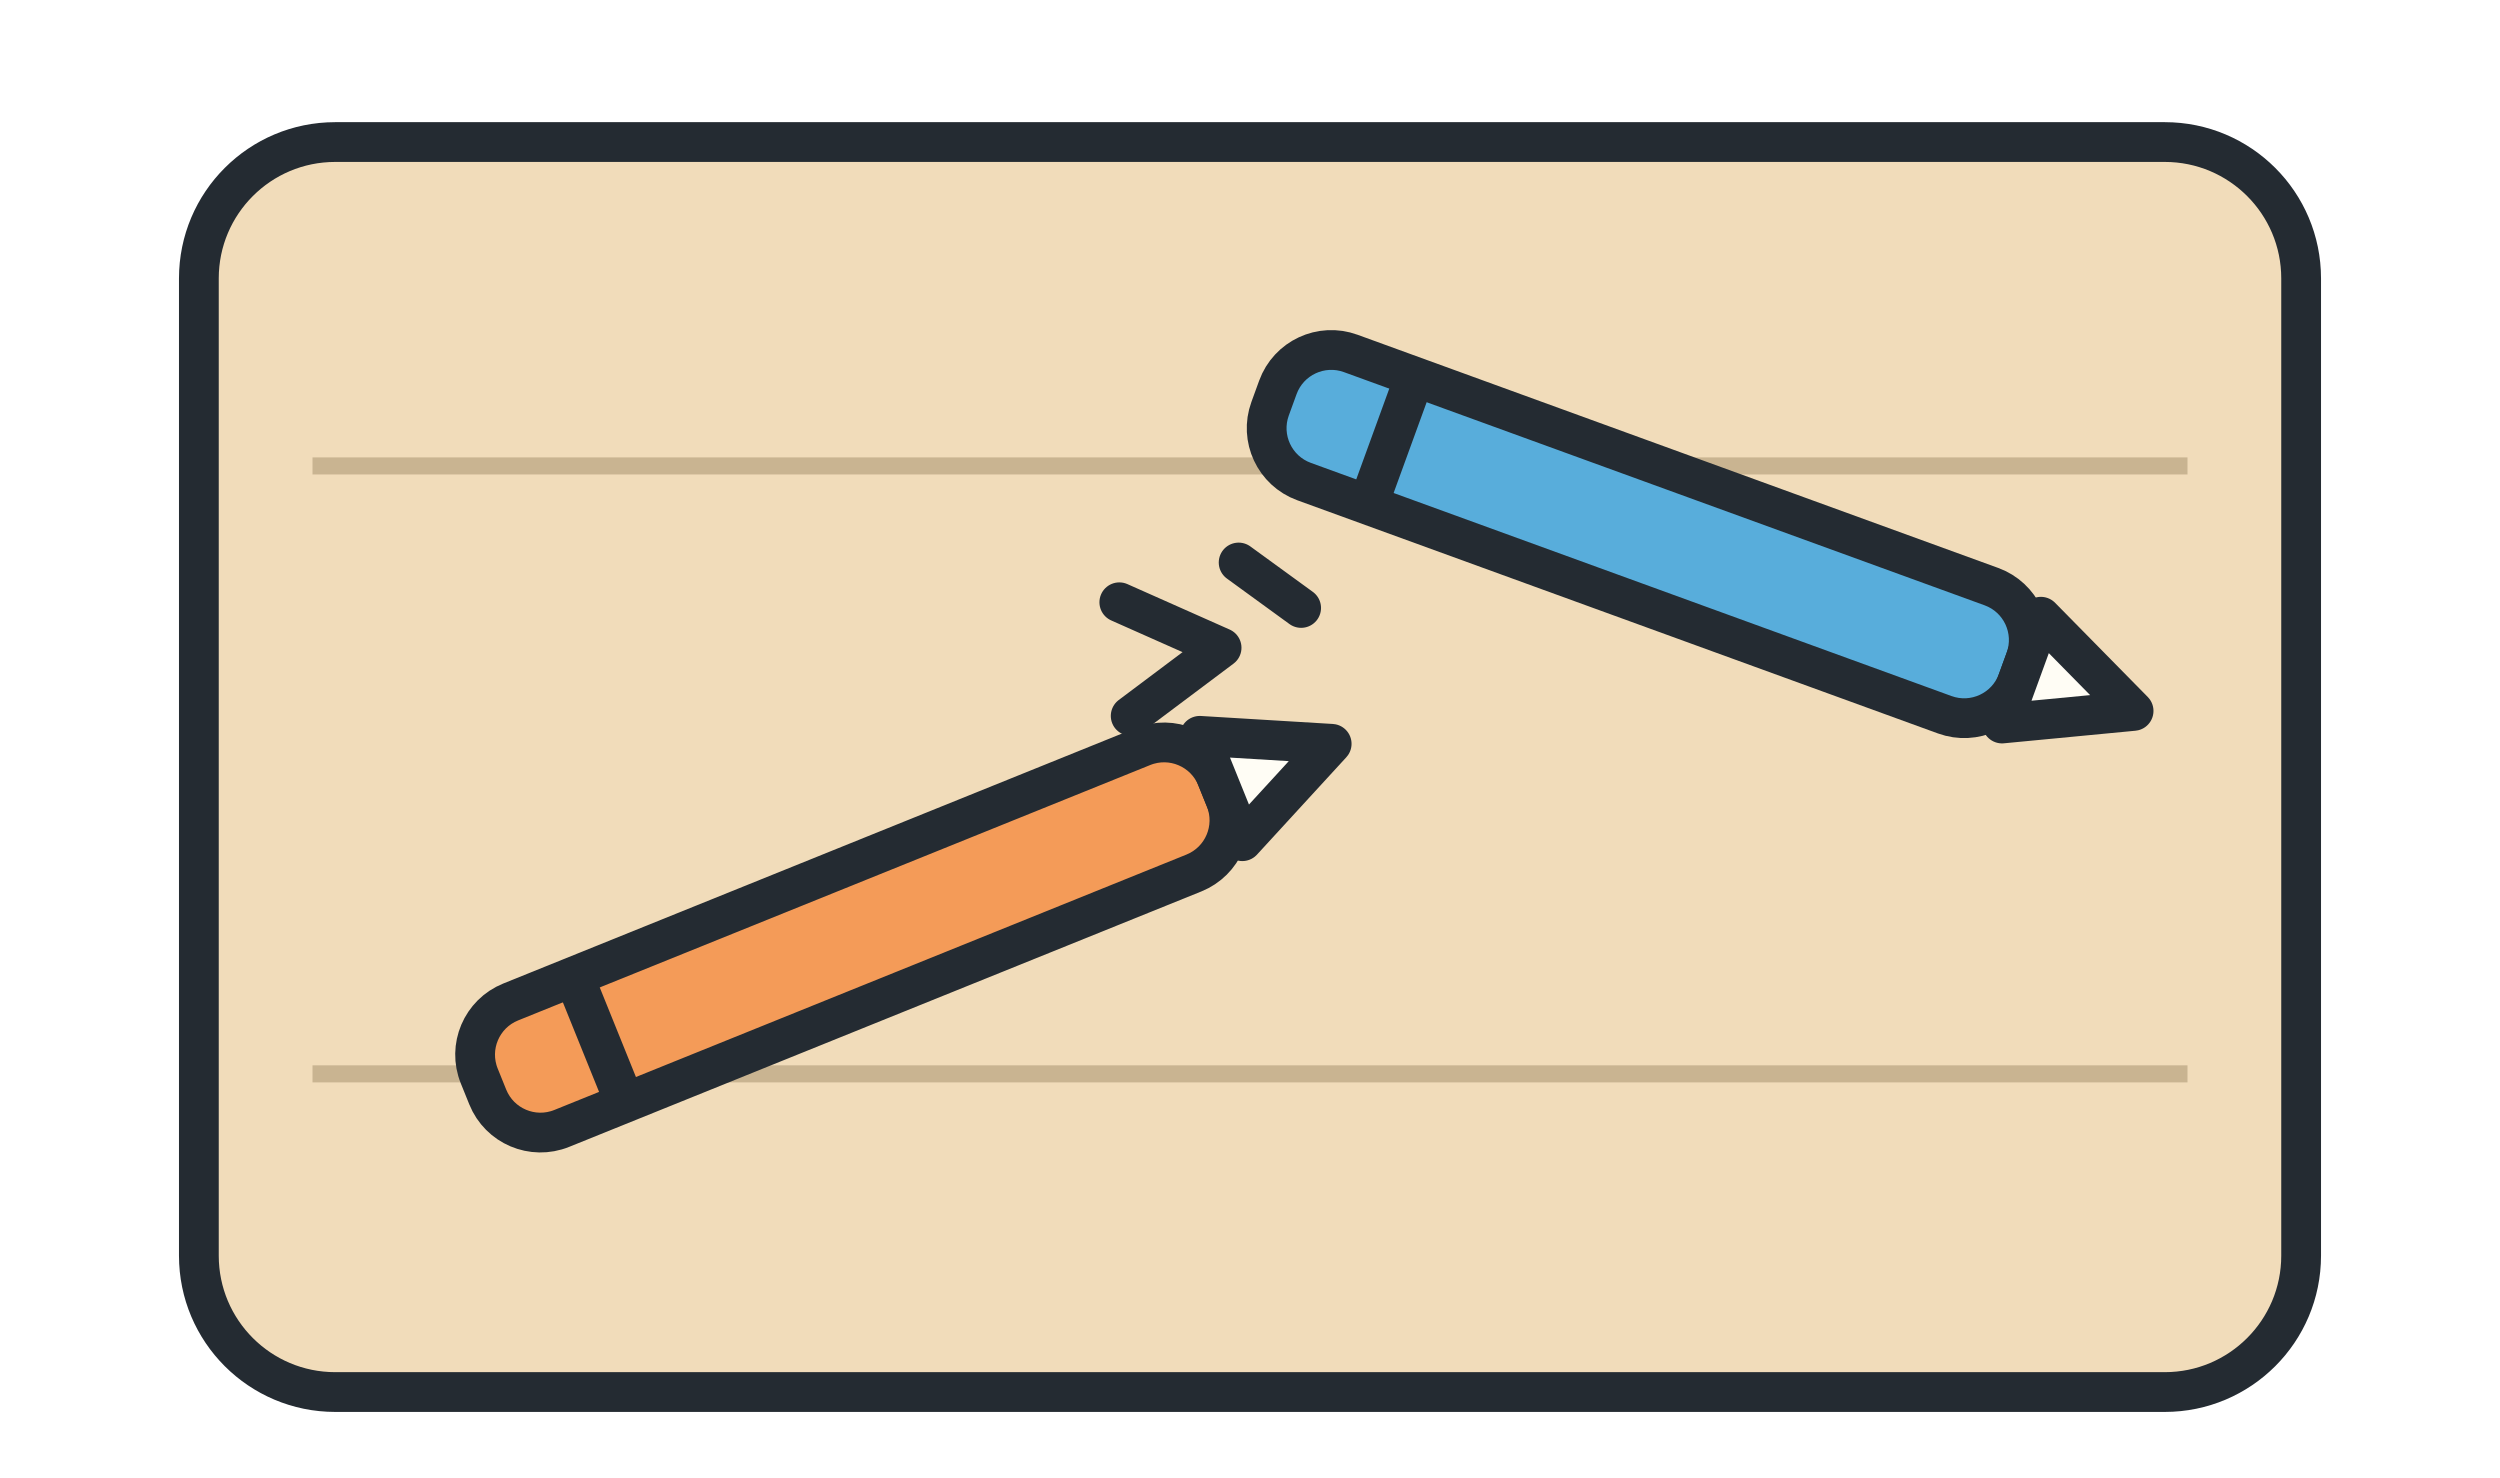
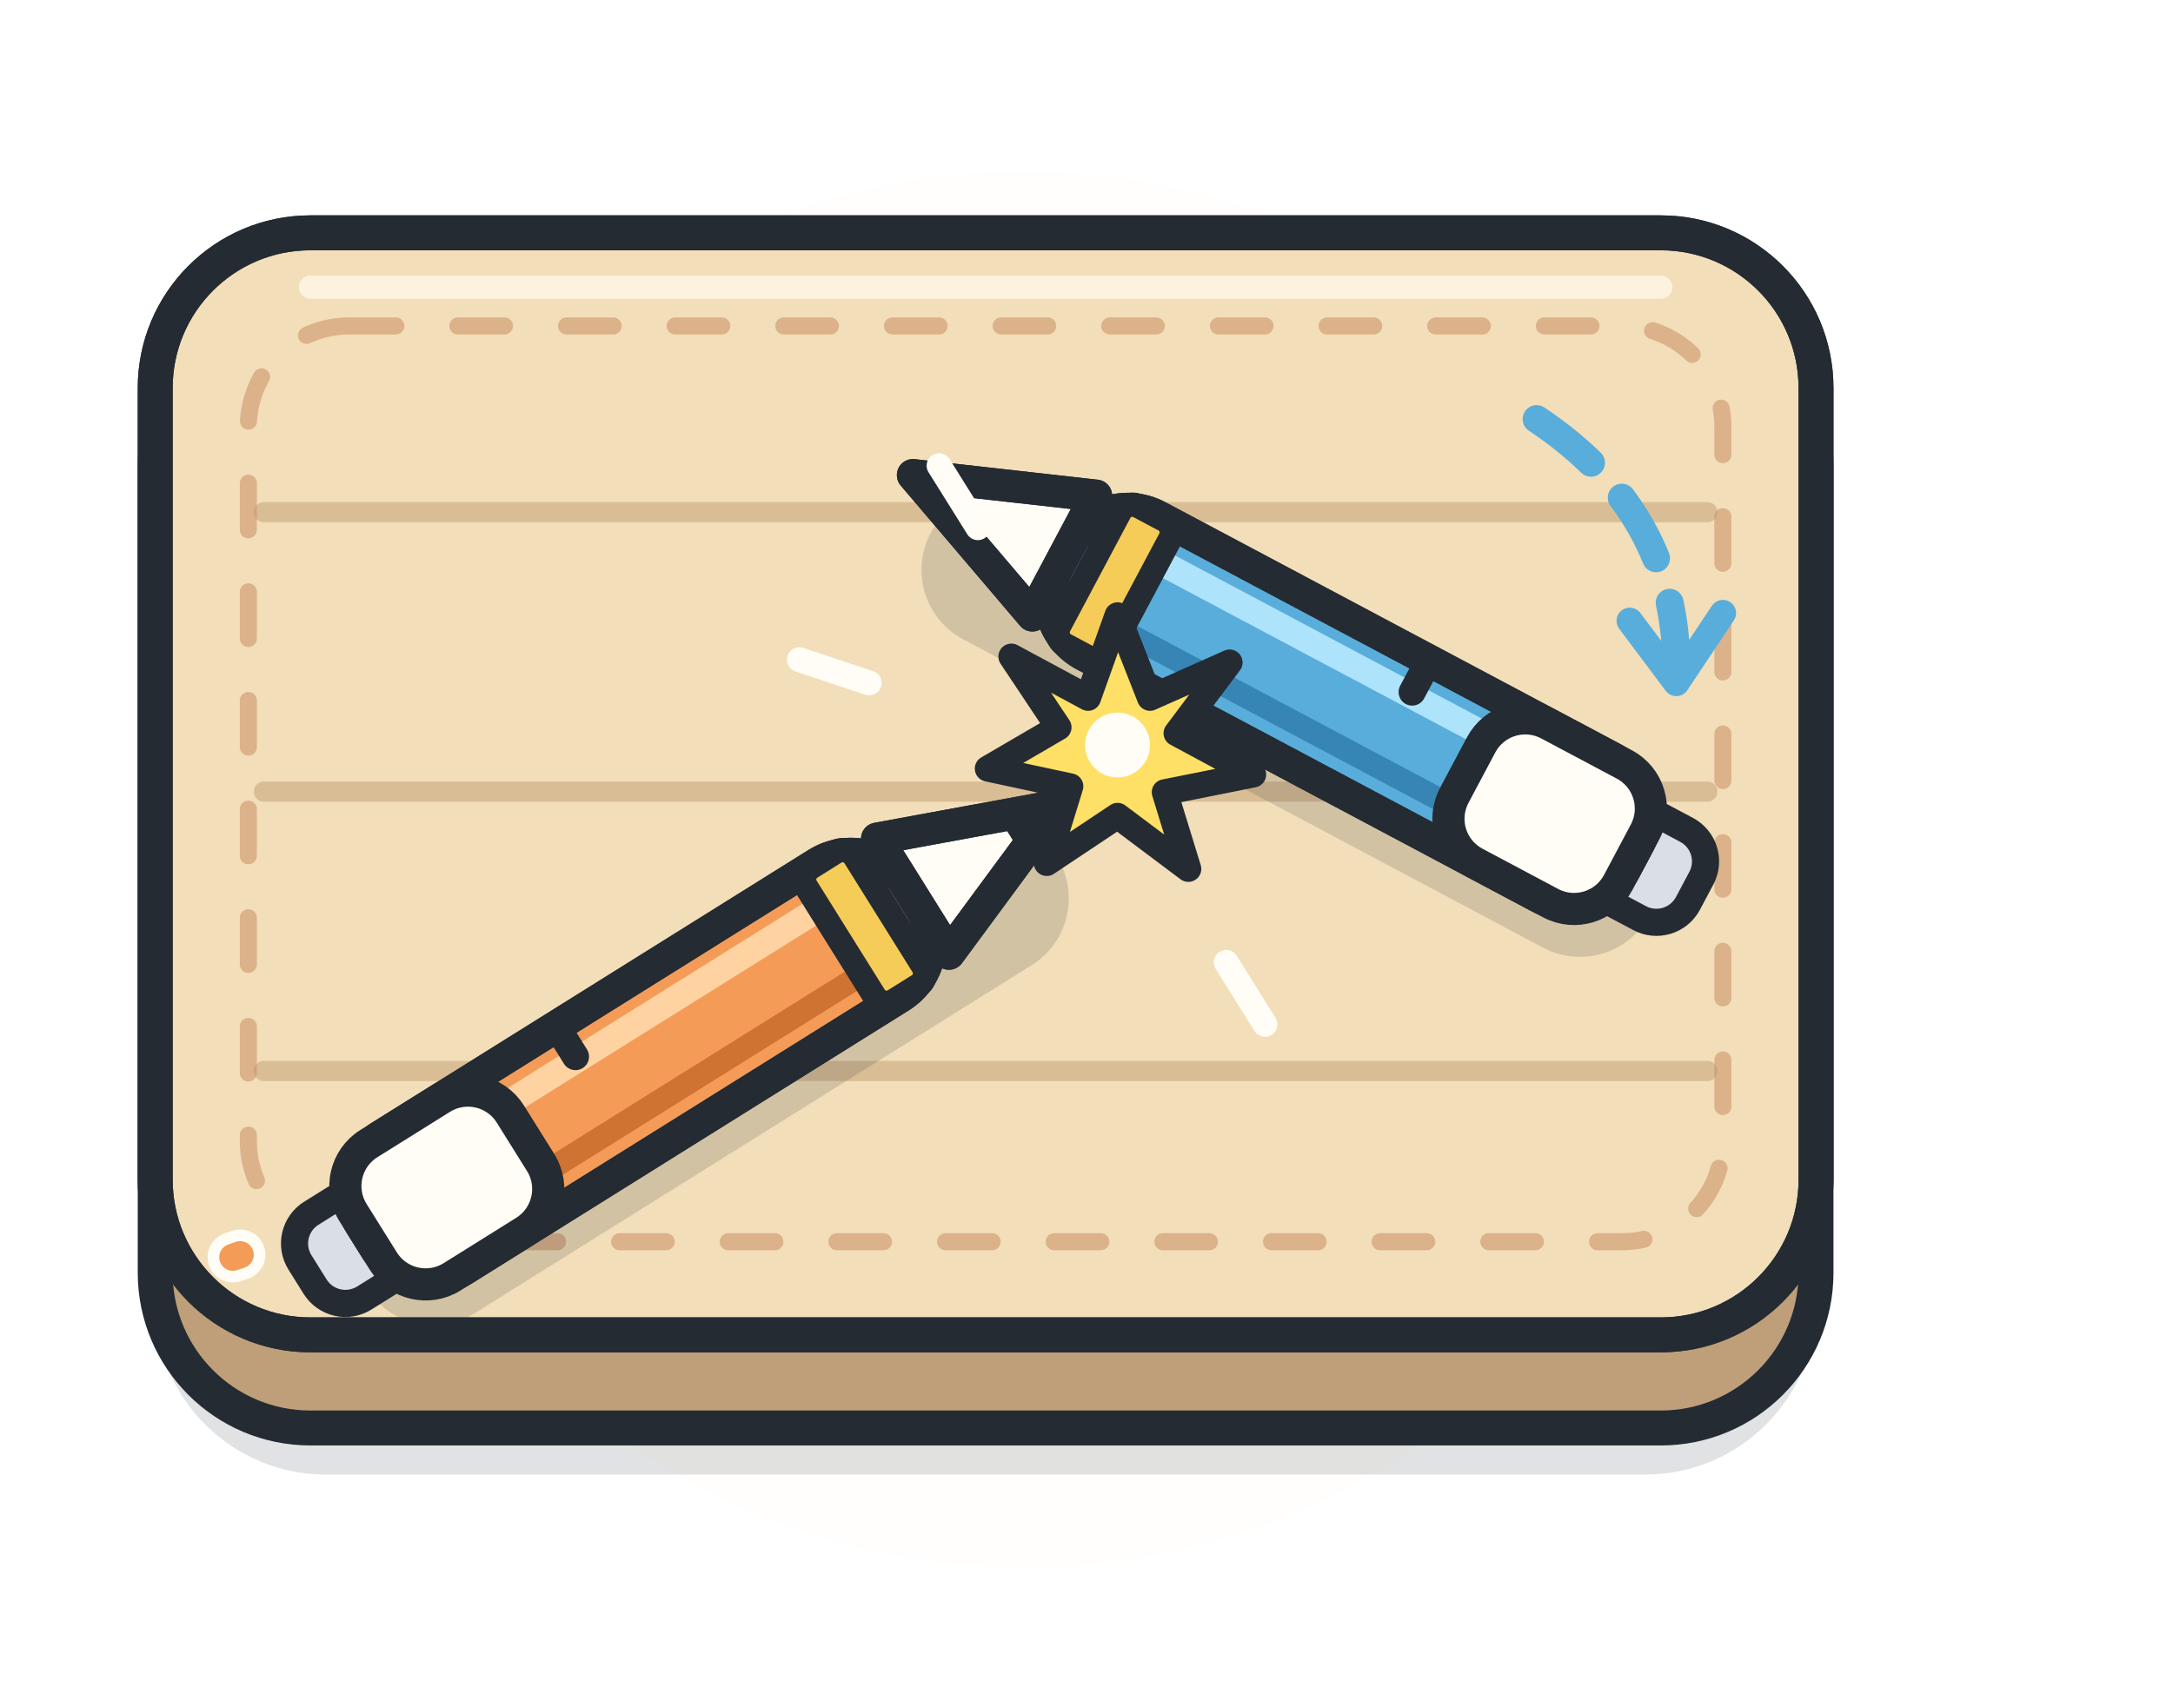
- <svg xmlns="http://www.w3.org/2000/svg" viewBox="0 0 440 260">
-   <g stroke="#242b32" stroke-width="7" stroke-linejoin="round">
-     <rect x="35" y="25" width="370" height="220" rx="24" fill="#f1dcba" />
-     <path d="M55 82h330M55 189h330" stroke="#c9b491" stroke-width="3" />
-     <g transform="translate(150 165) rotate(-22)">
-       <rect x="-70" y="-12" width="140" height="24" rx="10" fill="#f49b58" />
-       <path d="M70-10l21 10-21 10z" fill="#fffdf5" />
-       <path d="M-48-12v24" />
+ <svg xmlns="http://www.w3.org/2000/svg" viewBox="0 0 280 220">
+   <circle cx="132" cy="112" r="90" fill="#fffdf5" opacity=".32" />
+   <g stroke="#242b32" stroke-width="4.5" stroke-linejoin="round" stroke-linecap="round">
+     <rect x="20" y="42" width="214" height="148" rx="22" fill="#242b32" opacity=".14" stroke="none" />
+     <rect x="20" y="40" width="214" height="144" rx="20" fill="#be9f79" />
+     <rect x="20" y="30" width="214" height="142" rx="20" fill="#f2deb9" />
+     <path d="M34 66h186M34 102h186M34 138h186" stroke="#d9be95" stroke-width="2.6" />
+     <path d="M40 37h174" stroke="#fff7e6" stroke-width="3" opacity=".82" />
+     <rect x="32" y="42" width="190" height="118" rx="13" fill="none" stroke="#c78a5d" stroke-width="2.2" stroke-dasharray="6 8" opacity=".52" />
+     <rect x="20" y="30" width="214" height="142" rx="20" fill="none" />
+     <path d="M30 162 Q48 156 64 146" fill="none" stroke="#fffdf5" stroke-width="6.5" stroke-dasharray="1 11" />
+     <path d="M30 162 Q48 156 64 146" fill="none" stroke="#f49b58" stroke-width="3.5" stroke-dasharray="1 11" />
+     <path d="M198 54 Q216 66 216 86" fill="none" stroke="#58addb" stroke-width="3.6" stroke-dasharray="9 6" />
+     <path d="M210 80 L216 88 L222 79" fill="none" stroke="#58addb" stroke-width="3.4" />
+     <g transform="translate(88 134) rotate(-32) scale(0.92)">
+       <rect x="-56" y="-5" width="114" height="22" rx="11" fill="#242b32" opacity=".16" stroke="none" />
+       <rect x="-62" y="-7" width="14" height="14" rx="5" fill="#d9dfe4" stroke-width="3.8" />
+       <rect x="-52" y="-11" width="90" height="22" rx="9" fill="#f49b58" />
+       <path d="M-24-5.5h52" stroke="#ffd2a1" stroke-width="3.6" />
+       <path d="M-24 5.5h52" stroke="#cf7332" stroke-width="3.2" />
+       <rect x="-52" y="-11" width="90" height="22" rx="9" fill="none" />
+       <rect x="-52" y="-11" width="26" height="22" rx="7" fill="#fffdf5" />
+       <path d="M-46-11 h32 v5" fill="none" stroke="#242b32" stroke-width="3.8" />
+       <rect x="26" y="-11" width="8" height="22" rx="2" fill="#f6cc58" stroke-width="3.4" />
+       <path d="M38-9.5 L62 0 L38 9.5 Z" fill="#fffdf5" />
+       <path d="M54-3.5 L62 0 L54 3.5 Z" fill="#242b32" stroke="none" />
+       <path d="M38-9.5 L62 0 L38 9.5 Z" fill="none" />
    </g>
-     <g transform="translate(290 94) rotate(20)">
-       <rect x="-70" y="-12" width="140" height="24" rx="10" fill="#58addb" />
-       <path d="M70-10l21 10-21 10z" fill="#fffdf5" />
-       <path d="M-48-12v24" />
+     <g transform="translate(168 88) rotate(28) scale(0.92)">
+       <rect x="-56" y="-5" width="114" height="22" rx="11" fill="#242b32" opacity=".16" stroke="none" />
+       <rect x="48" y="-7" width="14" height="14" rx="5" fill="#d9dfe4" stroke-width="3.8" />
+       <rect x="-38" y="-11" width="90" height="22" rx="9" fill="#58addb" />
+       <path d="M-26-5.5h52" stroke="#aee3fc" stroke-width="3.6" />
+       <path d="M-26 5.5h52" stroke="#3685b5" stroke-width="3.2" />
+       <rect x="-38" y="-11" width="90" height="22" rx="9" fill="none" />
+       <rect x="26" y="-11" width="26" height="22" rx="7" fill="#fffdf5" />
+       <path d="M46-11 h-32 v5" fill="none" stroke="#242b32" stroke-width="3.8" />
+       <rect x="-34" y="-11" width="8" height="22" rx="2" fill="#f6cc58" stroke-width="3.4" />
+       <path d="M-38-9.5 L-62 0 L-38 9.5 Z" fill="#fffdf5" />
+       <path d="M-54-3.5 L-62 0 L-54 3.5 Z" fill="#242b32" stroke="none" />
+       <path d="M-38-9.5 L-62 0 L-38 9.5 Z" fill="none" />
    </g>
-     <path d="m197 106 18 8-16 12m19-27 11 8" fill="none" stroke-linecap="round" />
+     <g transform="translate(144 96) scale(0.76)">
+       <path d="M0-22 L5.5-8 L19-14 L10-2 L23 5 L8 8 L12 21 L0 12 L-12 20 L-8 7 L-22 4 L-10-3 L-18-15 L-5-8 Z" fill="#ffe066" stroke-width="4.4" />
+       <circle cx="0" cy="0" r="5.5" fill="#fffdf5" stroke="none" />
+     </g>
+   </g>
+   <g stroke="#fffdf5" stroke-width="3.2" stroke-linecap="round">
+     <path d="M126 68 l-5-8 M158 124 l5 8 M112 88 l-9-3" />
  </g>
</svg>
